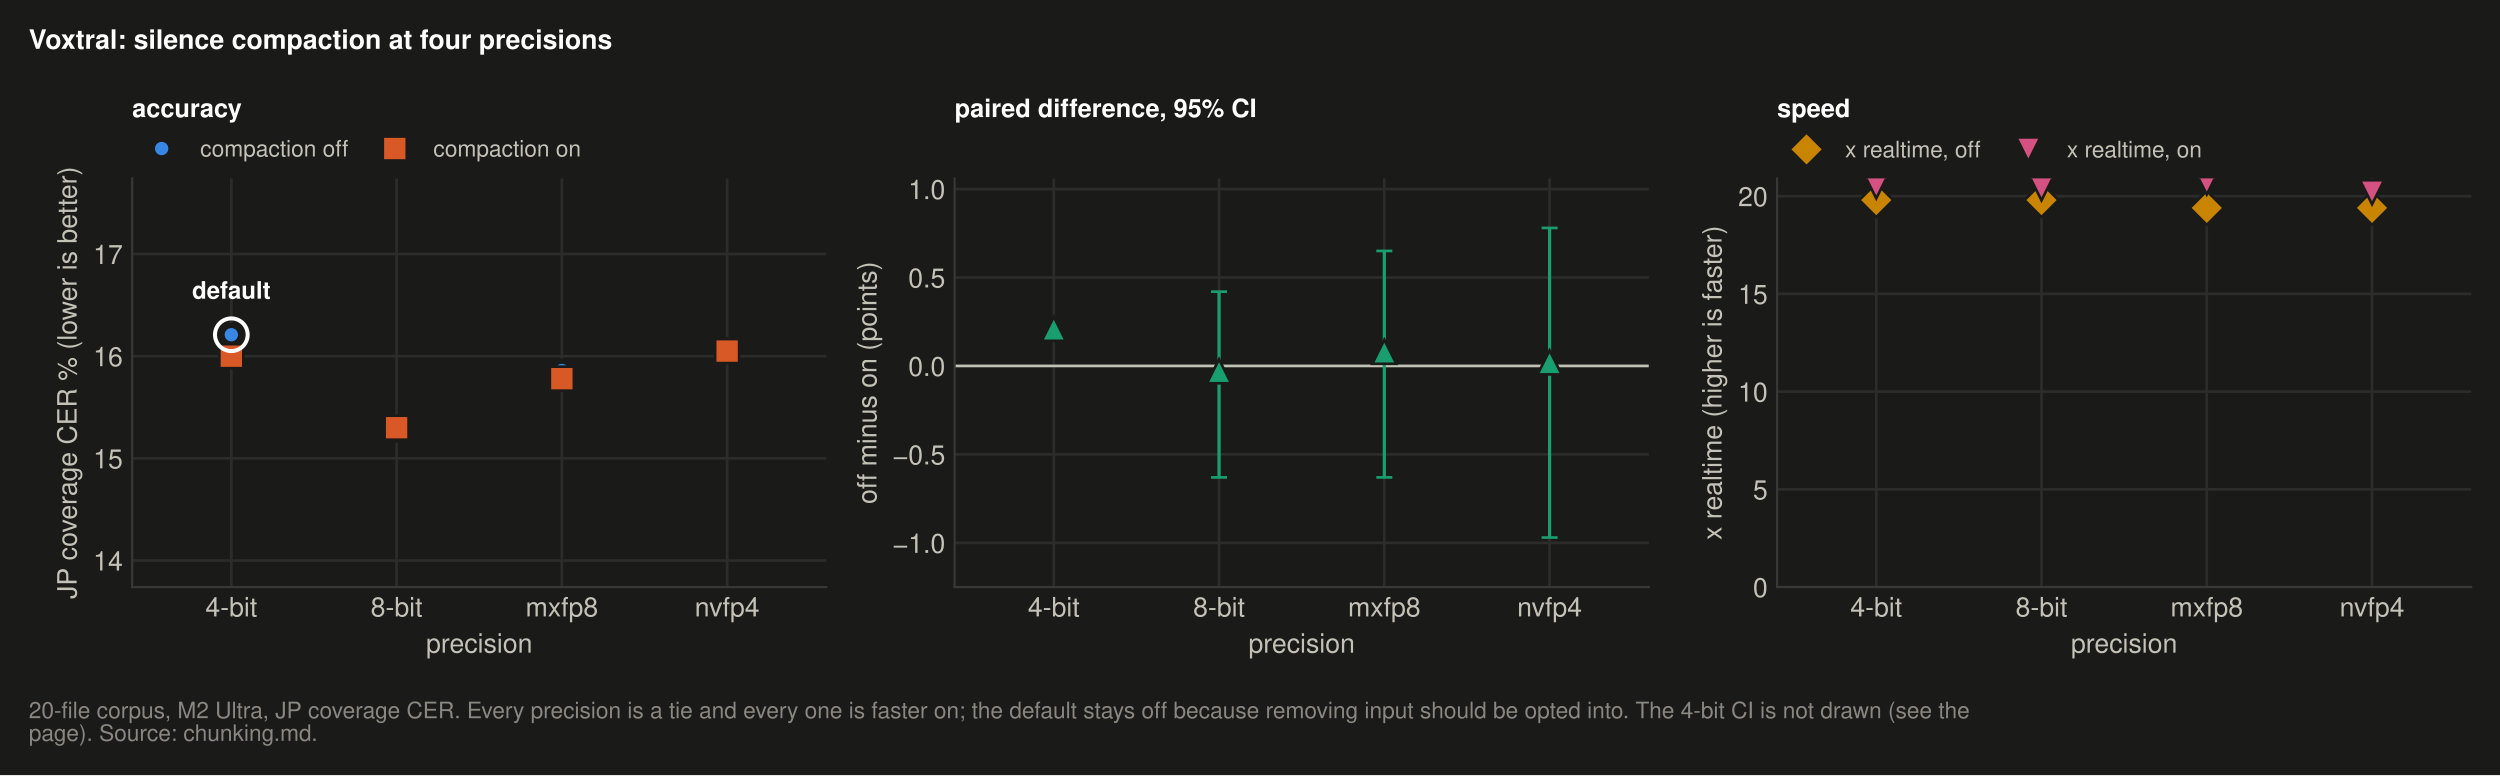
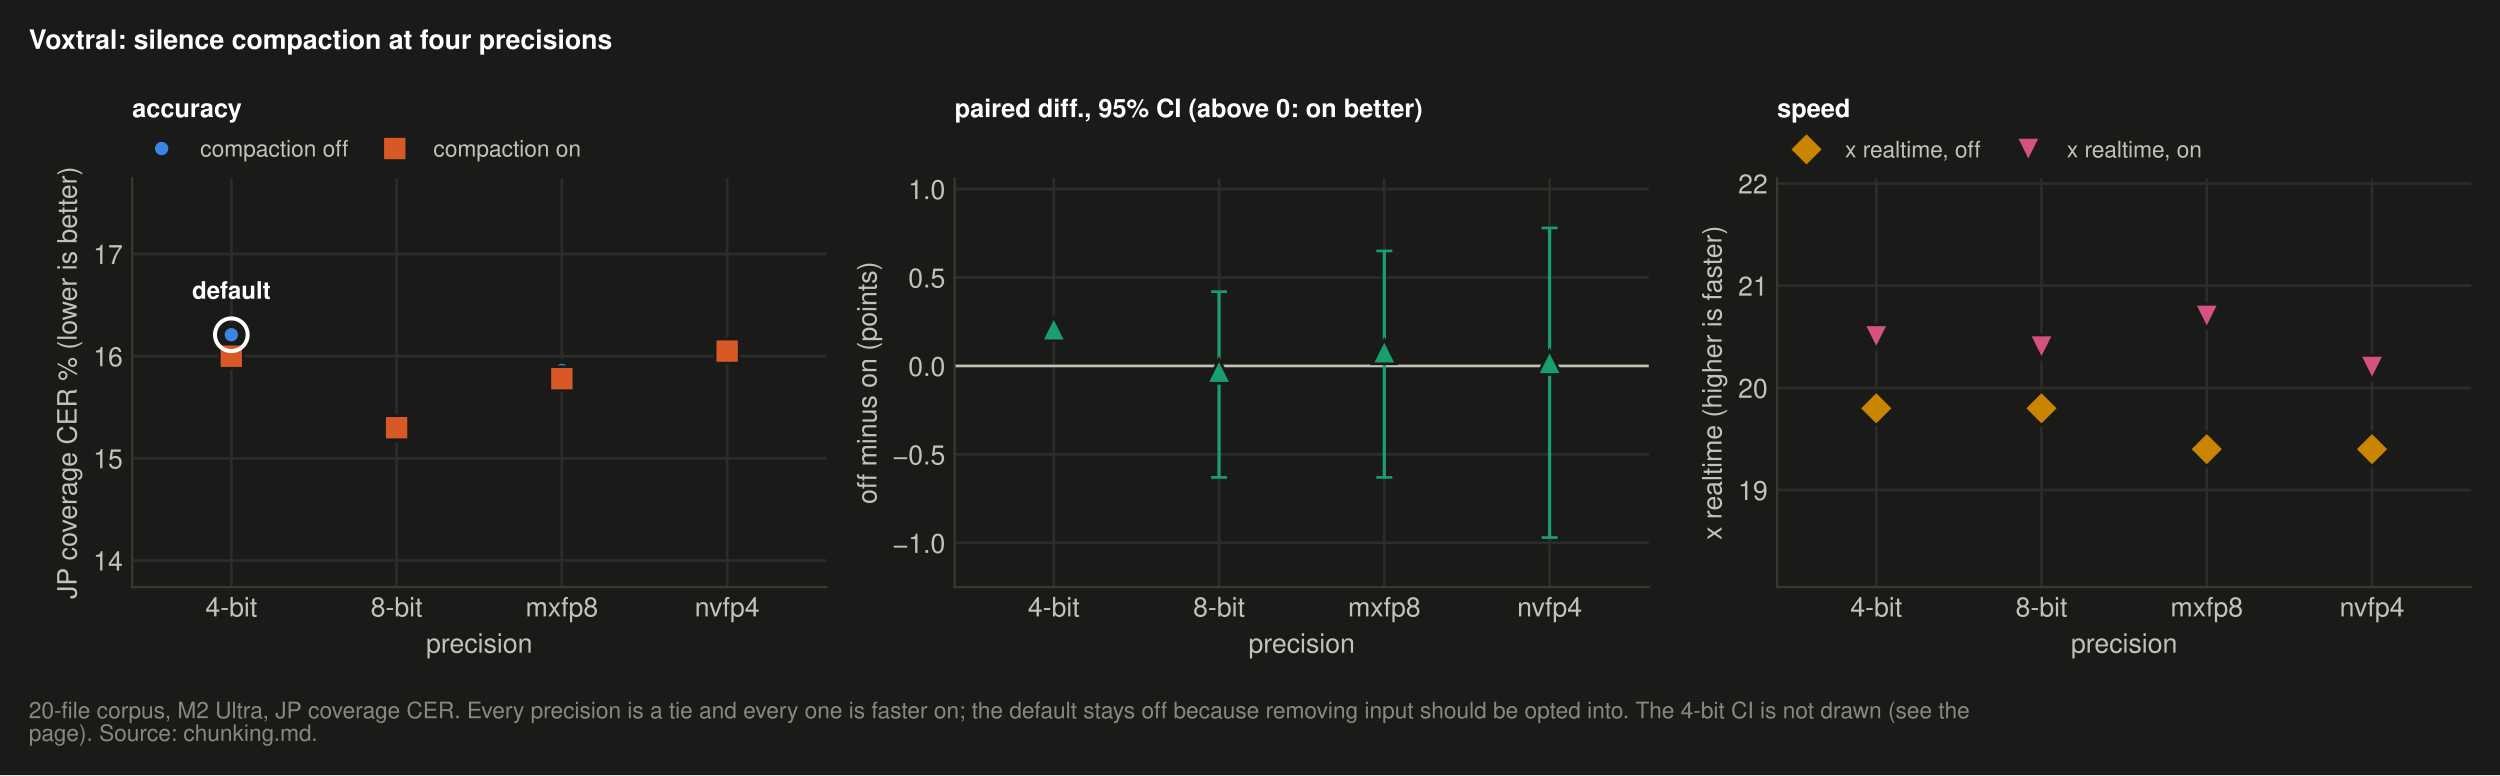
<svg xmlns="http://www.w3.org/2000/svg" xmlns:xlink="http://www.w3.org/1999/xlink" width="937.44pt" height="290.618pt" viewBox="0 0 937.44 290.618" version="1.1">
  <defs>
    <style type="text/css">*{stroke-linejoin: round; stroke-linecap: butt}</style>
  </defs>
  <g id="figure_1">
    <g id="patch_1">
      <path d="M 0 290.618  L 937.44 290.618  L 937.44 0  L 0 0  z " style="fill: #1a1a19" />
    </g>
    <g id="axes_1">
      <g id="patch_2">
        <path d="M 49.56 220.14  L 309.84 220.14  L 309.84 66.905  L 49.56 66.905  z " style="fill: #1a1a19" />
      </g>
      <g id="matplotlib.axis_1">
        <g id="xtick_1">
          <g id="line2d_1">
            <path d="M 86.743 220.14  L 86.743 66.905  " clip-path="url(#p243f5db79e)" style="fill: none; stroke: #2c2c2a; stroke-linecap: round" />
          </g>
          <g id="line2d_2" />
          <g id="text_1">
            <text style="font-size: 10px; font-family: 'Helvetica', 'Arial', 'DejaVu Sans'; text-anchor: middle; fill: #c3c2b7" x="86.743" y="231.14" transform="rotate(-0 86.74286 231.14)">4-bit</text>
          </g>
        </g>
        <g id="xtick_2">
          <g id="line2d_3">
            <path d="M 148.714 220.14  L 148.714 66.905  " clip-path="url(#p243f5db79e)" style="fill: none; stroke: #2c2c2a; stroke-linecap: round" />
          </g>
          <g id="line2d_4" />
          <g id="text_2">
            <text style="font-size: 10px; font-family: 'Helvetica', 'Arial', 'DejaVu Sans'; text-anchor: middle; fill: #c3c2b7" x="148.714" y="231.14" transform="rotate(-0 148.7143 231.14)">8-bit</text>
          </g>
        </g>
        <g id="xtick_3">
          <g id="line2d_5">
            <path d="M 210.686 220.14  L 210.686 66.905  " clip-path="url(#p243f5db79e)" style="fill: none; stroke: #2c2c2a; stroke-linecap: round" />
          </g>
          <g id="line2d_6" />
          <g id="text_3">
            <text style="font-size: 10px; font-family: 'Helvetica', 'Arial', 'DejaVu Sans'; text-anchor: middle; fill: #c3c2b7" x="210.686" y="231.14" transform="rotate(-0 210.6857 231.14)">mxfp8</text>
          </g>
        </g>
        <g id="xtick_4">
          <g id="line2d_7">
            <path d="M 272.657 220.14  L 272.657 66.905  " clip-path="url(#p243f5db79e)" style="fill: none; stroke: #2c2c2a; stroke-linecap: round" />
          </g>
          <g id="line2d_8" />
          <g id="text_4">
            <text style="font-size: 10px; font-family: 'Helvetica', 'Arial', 'DejaVu Sans'; text-anchor: middle; fill: #c3c2b7" x="272.657" y="231.14" transform="rotate(-0 272.6571 231.14)">nvfp4</text>
          </g>
        </g>
        <g id="text_5">
          <text style="font-size: 10px; font-family: 'Helvetica', 'Arial', 'DejaVu Sans'; text-anchor: middle; fill: #c3c2b7" x="179.7" y="244.724" transform="rotate(-0 179.7 244.7244)">precision</text>
        </g>
      </g>
      <g id="matplotlib.axis_2">
        <g id="ytick_1">
          <g id="line2d_9">
            <path d="M 49.56 210.18  L 309.84 210.18  " clip-path="url(#p243f5db79e)" style="fill: none; stroke: #2c2c2a; stroke-linecap: round" />
          </g>
          <g id="line2d_10" />
          <g id="text_6">
            <text style="font-size: 10px; font-family: 'Helvetica', 'Arial', 'DejaVu Sans'; text-anchor: end; fill: #c3c2b7" x="46.06" y="213.93" transform="rotate(-0 46.06 213.9297)">14</text>
          </g>
        </g>
        <g id="ytick_2">
          <g id="line2d_11">
            <path d="M 49.56 171.871  L 309.84 171.871  " clip-path="url(#p243f5db79e)" style="fill: none; stroke: #2c2c2a; stroke-linecap: round" />
          </g>
          <g id="line2d_12" />
          <g id="text_7">
            <text style="font-size: 10px; font-family: 'Helvetica', 'Arial', 'DejaVu Sans'; text-anchor: end; fill: #c3c2b7" x="46.06" y="175.621" transform="rotate(-0 46.06 175.621)">15</text>
          </g>
        </g>
        <g id="ytick_3">
          <g id="line2d_13">
            <path d="M 49.56 133.562  L 309.84 133.562  " clip-path="url(#p243f5db79e)" style="fill: none; stroke: #2c2c2a; stroke-linecap: round" />
          </g>
          <g id="line2d_14" />
          <g id="text_8">
            <text style="font-size: 10px; font-family: 'Helvetica', 'Arial', 'DejaVu Sans'; text-anchor: end; fill: #c3c2b7" x="46.06" y="137.312" transform="rotate(-0 46.06 137.3122)">16</text>
          </g>
        </g>
        <g id="ytick_4">
          <g id="line2d_15">
            <path d="M 49.56 95.253  L 309.84 95.253  " clip-path="url(#p243f5db79e)" style="fill: none; stroke: #2c2c2a; stroke-linecap: round" />
          </g>
          <g id="line2d_16" />
          <g id="text_9">
            <text style="font-size: 10px; font-family: 'Helvetica', 'Arial', 'DejaVu Sans'; text-anchor: end; fill: #c3c2b7" x="46.06" y="99.003" transform="rotate(-0 46.06 99.00347)">17</text>
          </g>
        </g>
        <g id="text_10">
          <text style="font-size: 10px; font-family: 'Helvetica', 'Arial', 'DejaVu Sans'; text-anchor: middle; fill: #c3c2b7" x="28.726" y="143.523" transform="rotate(-90 28.72563 143.5225)">JP coverage CER % (lower is better)</text>
        </g>
      </g>
      <g id="patch_3">
        <path d="M 49.56 220.14  L 49.56 66.905  " style="fill: none; stroke: #383835; stroke-width: 0.8; stroke-linejoin: miter; stroke-linecap: square" />
      </g>
      <g id="patch_4">
        <path d="M 49.56 220.14  L 309.84 220.14  " style="fill: none; stroke: #383835; stroke-width: 0.8; stroke-linejoin: miter; stroke-linecap: square" />
      </g>
      <g id="line2d_17">
        <defs>
          <path id="m3d7b4c0e3e" d="M 0 3.5  C 0.928 3.5 1.819 3.131 2.475 2.475  C 3.131 1.819 3.5 0.928 3.5 0  C 3.5 -0.928 3.131 -1.819 2.475 -2.475  C 1.819 -3.131 0.928 -3.5 0 -3.5  C -0.928 -3.5 -1.819 -3.131 -2.475 -2.475  C -3.131 -1.819 -3.5 -0.928 -3.5 0  C -3.5 0.928 -3.131 1.819 -2.475 2.475  C -1.819 3.131 -0.928 3.5 0 3.5  z " style="stroke: #1a1a19; stroke-width: 2" />
        </defs>
        <g clip-path="url(#p243f5db79e)">
          <use xlink:href="#m3d7b4c0e3e" x="86.743" y="125.517" style="fill: #3987e5; stroke: #1a1a19; stroke-width: 2" />
          <use xlink:href="#m3d7b4c0e3e" x="148.714" y="161.528" style="fill: #3987e5; stroke: #1a1a19; stroke-width: 2" />
          <use xlink:href="#m3d7b4c0e3e" x="210.686" y="138.925" style="fill: #3987e5; stroke: #1a1a19; stroke-width: 2" />
          <use xlink:href="#m3d7b4c0e3e" x="272.657" y="130.881" style="fill: #3987e5; stroke: #1a1a19; stroke-width: 2" />
        </g>
      </g>
      <g id="line2d_18">
        <defs>
          <path id="m81e0faa51b" d="M -4.5 4.5  L 4.5 4.5  L 4.5 -4.5  L -4.5 -4.5  z " style="stroke: #1a1a19; stroke-linejoin: miter" />
        </defs>
        <g clip-path="url(#p243f5db79e)">
          <use xlink:href="#m81e0faa51b" x="86.743" y="133.562" style="fill: #d95926; stroke: #1a1a19; stroke-linejoin: miter" />
          <use xlink:href="#m81e0faa51b" x="148.714" y="160.378" style="fill: #d95926; stroke: #1a1a19; stroke-linejoin: miter" />
          <use xlink:href="#m81e0faa51b" x="210.686" y="141.99" style="fill: #d95926; stroke: #1a1a19; stroke-linejoin: miter" />
          <use xlink:href="#m81e0faa51b" x="272.657" y="131.647" style="fill: #d95926; stroke: #1a1a19; stroke-linejoin: miter" />
        </g>
      </g>
      <g id="text_11">
        <text style="font-weight: 700; font-size: 9px; font-family: 'Helvetica', 'Arial', 'DejaVu Sans'; text-anchor: middle; fill: #ffffff" x="86.743" y="111.988" transform="rotate(-0 86.74286 111.9881)">default</text>
      </g>
      <g id="text_12">
        <text style="font-weight: 700; font-size: 9.5px; font-family: 'Helvetica', 'Arial', 'DejaVu Sans'; text-anchor: start; fill: #ffffff" x="49.56" y="43.905" transform="rotate(-0 49.56 43.905)">accuracy</text>
      </g>
      <g id="PathCollection_1">
        <path d="M 86.743 131.641  C 88.367 131.641 89.925 130.996 91.073 129.848  C 92.221 128.699 92.867 127.141 92.867 125.517  C 92.867 123.893 92.221 122.336 91.073 121.187  C 89.925 120.039 88.367 119.394 86.743 119.394  C 85.119 119.394 83.561 120.039 82.413 121.187  C 81.264 122.336 80.619 123.893 80.619 125.517  C 80.619 127.141 81.264 128.699 82.413 129.848  C 83.561 130.996 85.119 131.641 86.743 131.641  L 86.743 131.641  z " clip-path="url(#p243f5db79e)" style="fill: none; stroke: #ffffff; stroke-width: 1.5" />
      </g>
      <g id="legend_1">
        <g id="line2d_19">
          <g>
            <use xlink:href="#m3d7b4c0e3e" x="60.61" y="55.694" style="fill: #3987e5; stroke: #1a1a19; stroke-width: 2" />
          </g>
        </g>
        <g id="text_13">
          <text style="font-size: 8.5px; font-family: 'Helvetica', 'Arial', 'DejaVu Sans'; text-anchor: start; fill: #c3c2b7" x="75.06" y="58.669" transform="rotate(-0 75.06 58.66858)">compaction off</text>
        </g>
        <g id="line2d_20">
          <g>
            <use xlink:href="#m81e0faa51b" x="148.036" y="55.694" style="fill: #d95926; stroke: #1a1a19; stroke-linejoin: miter" />
          </g>
        </g>
        <g id="text_14">
          <text style="font-size: 8.5px; font-family: 'Helvetica', 'Arial', 'DejaVu Sans'; text-anchor: start; fill: #c3c2b7" x="162.486" y="58.669" transform="rotate(-0 162.4865 58.66858)">compaction on</text>
        </g>
      </g>
    </g>
    <g id="axes_2">
      <g id="patch_5">
        <path d="M 357.96 220.14  L 618.24 220.14  L 618.24 66.905  L 357.96 66.905  z " style="fill: #1a1a19" />
      </g>
      <g id="matplotlib.axis_3">
        <g id="xtick_5">
          <g id="line2d_21">
            <path d="M 395.143 220.14  L 395.143 66.905  " clip-path="url(#p7eb37c98ff)" style="fill: none; stroke: #2c2c2a; stroke-linecap: round" />
          </g>
          <g id="line2d_22" />
          <g id="text_15">
            <text style="font-size: 10px; font-family: 'Helvetica', 'Arial', 'DejaVu Sans'; text-anchor: middle; fill: #c3c2b7" x="395.143" y="231.14" transform="rotate(-0 395.1429 231.14)">4-bit</text>
          </g>
        </g>
        <g id="xtick_6">
          <g id="line2d_23">
            <path d="M 457.114 220.14  L 457.114 66.905  " clip-path="url(#p7eb37c98ff)" style="fill: none; stroke: #2c2c2a; stroke-linecap: round" />
          </g>
          <g id="line2d_24" />
          <g id="text_16">
            <text style="font-size: 10px; font-family: 'Helvetica', 'Arial', 'DejaVu Sans'; text-anchor: middle; fill: #c3c2b7" x="457.114" y="231.14" transform="rotate(-0 457.1143 231.14)">8-bit</text>
          </g>
        </g>
        <g id="xtick_7">
          <g id="line2d_25">
            <path d="M 519.086 220.14  L 519.086 66.905  " clip-path="url(#p7eb37c98ff)" style="fill: none; stroke: #2c2c2a; stroke-linecap: round" />
          </g>
          <g id="line2d_26" />
          <g id="text_17">
            <text style="font-size: 10px; font-family: 'Helvetica', 'Arial', 'DejaVu Sans'; text-anchor: middle; fill: #c3c2b7" x="519.086" y="231.14" transform="rotate(-0 519.0857 231.14)">mxfp8</text>
          </g>
        </g>
        <g id="xtick_8">
          <g id="line2d_27">
            <path d="M 581.057 220.14  L 581.057 66.905  " clip-path="url(#p7eb37c98ff)" style="fill: none; stroke: #2c2c2a; stroke-linecap: round" />
          </g>
          <g id="line2d_28" />
          <g id="text_18">
            <text style="font-size: 10px; font-family: 'Helvetica', 'Arial', 'DejaVu Sans'; text-anchor: middle; fill: #c3c2b7" x="581.057" y="231.14" transform="rotate(-0 581.0571 231.14)">nvfp4</text>
          </g>
        </g>
        <g id="text_19">
          <text style="font-size: 10px; font-family: 'Helvetica', 'Arial', 'DejaVu Sans'; text-anchor: middle; fill: #c3c2b7" x="488.1" y="244.724" transform="rotate(-0 488.1 244.7244)">precision</text>
        </g>
      </g>
      <g id="matplotlib.axis_4">
        <g id="ytick_5">
          <g id="line2d_29">
            <path d="M 357.96 203.556  L 618.24 203.556  " clip-path="url(#p7eb37c98ff)" style="fill: none; stroke: #2c2c2a; stroke-linecap: round" />
          </g>
          <g id="line2d_30" />
          <g id="text_20">
            <text style="font-size: 10px; font-family: 'Helvetica', 'Arial', 'DejaVu Sans'; text-anchor: end; fill: #c3c2b7" x="354.46" y="207.306" transform="rotate(-0 354.46 207.3061)">−1.0</text>
          </g>
        </g>
        <g id="ytick_6">
          <g id="line2d_31">
            <path d="M 357.96 170.388  L 618.24 170.388  " clip-path="url(#p7eb37c98ff)" style="fill: none; stroke: #2c2c2a; stroke-linecap: round" />
          </g>
          <g id="line2d_32" />
          <g id="text_21">
            <text style="font-size: 10px; font-family: 'Helvetica', 'Arial', 'DejaVu Sans'; text-anchor: end; fill: #c3c2b7" x="354.46" y="174.138" transform="rotate(-0 354.46 174.1384)">−0.5</text>
          </g>
        </g>
        <g id="ytick_7">
          <g id="line2d_33">
            <path d="M 357.96 137.221  L 618.24 137.221  " clip-path="url(#p7eb37c98ff)" style="fill: none; stroke: #2c2c2a; stroke-linecap: round" />
          </g>
          <g id="line2d_34" />
          <g id="text_22">
            <text style="font-size: 10px; font-family: 'Helvetica', 'Arial', 'DejaVu Sans'; text-anchor: end; fill: #c3c2b7" x="354.46" y="140.971" transform="rotate(-0 354.46 140.9706)">0.0</text>
          </g>
        </g>
        <g id="ytick_8">
          <g id="line2d_35">
            <path d="M 357.96 104.053  L 618.24 104.053  " clip-path="url(#p7eb37c98ff)" style="fill: none; stroke: #2c2c2a; stroke-linecap: round" />
          </g>
          <g id="line2d_36" />
          <g id="text_23">
            <text style="font-size: 10px; font-family: 'Helvetica', 'Arial', 'DejaVu Sans'; text-anchor: end; fill: #c3c2b7" x="354.46" y="107.803" transform="rotate(-0 354.46 107.8029)">0.5</text>
          </g>
        </g>
        <g id="ytick_9">
          <g id="line2d_37">
            <path d="M 357.96 70.885  L 618.24 70.885  " clip-path="url(#p7eb37c98ff)" style="fill: none; stroke: #2c2c2a; stroke-linecap: round" />
          </g>
          <g id="line2d_38" />
          <g id="text_24">
            <text style="font-size: 10px; font-family: 'Helvetica', 'Arial', 'DejaVu Sans'; text-anchor: end; fill: #c3c2b7" x="354.46" y="74.635" transform="rotate(-0 354.46 74.63513)">1.0</text>
          </g>
        </g>
        <g id="text_25">
          <text style="font-size: 10px; font-family: 'Helvetica', 'Arial', 'DejaVu Sans'; text-anchor: middle; fill: #c3c2b7" x="328.635" y="143.523" transform="rotate(-90 328.635 143.5225)">off minus on (points)</text>
        </g>
      </g>
      <g id="line2d_39">
        <path d="M 357.96 137.221  L 618.24 137.221  " clip-path="url(#p7eb37c98ff)" style="fill: none; stroke: #c3c2b7; stroke-linecap: round" />
      </g>
      <g id="LineCollection_1">
        <path d="M 457.114 179.012  L 457.114 109.36  " clip-path="url(#p7eb37c98ff)" style="fill: none; stroke: #199e70; stroke-width: 1.2" />
        <path d="M 519.086 179.012  L 519.086 94.103  " clip-path="url(#p7eb37c98ff)" style="fill: none; stroke: #199e70; stroke-width: 1.2" />
        <path d="M 581.057 201.566  L 581.057 85.479  " clip-path="url(#p7eb37c98ff)" style="fill: none; stroke: #199e70; stroke-width: 1.2" />
      </g>
      <g id="line2d_40">
        <defs>
          <path id="m2e1cc6d336" d="M 3 0  L -3 -0  " style="stroke: #199e70" />
        </defs>
        <g clip-path="url(#p7eb37c98ff)">
          <use xlink:href="#m2e1cc6d336" x="457.114" y="179.012" style="fill: #1f77b4; stroke: #199e70" />
          <use xlink:href="#m2e1cc6d336" x="519.086" y="179.012" style="fill: #1f77b4; stroke: #199e70" />
          <use xlink:href="#m2e1cc6d336" x="581.057" y="201.566" style="fill: #1f77b4; stroke: #199e70" />
        </g>
      </g>
      <g id="line2d_41">
        <g clip-path="url(#p7eb37c98ff)">
          <use xlink:href="#m2e1cc6d336" x="457.114" y="109.36" style="fill: #1f77b4; stroke: #199e70" />
          <use xlink:href="#m2e1cc6d336" x="519.086" y="94.103" style="fill: #1f77b4; stroke: #199e70" />
          <use xlink:href="#m2e1cc6d336" x="581.057" y="85.479" style="fill: #1f77b4; stroke: #199e70" />
        </g>
      </g>
      <g id="patch_6">
        <path d="M 357.96 220.14  L 357.96 66.905  " style="fill: none; stroke: #383835; stroke-width: 0.8; stroke-linejoin: miter; stroke-linecap: square" />
      </g>
      <g id="patch_7">
        <path d="M 357.96 220.14  L 618.24 220.14  " style="fill: none; stroke: #383835; stroke-width: 0.8; stroke-linejoin: miter; stroke-linecap: square" />
      </g>
      <g id="line2d_42">
        <defs>
          <path id="m14c831bd54" d="M 0 -4.5  L -4.5 4.5  L 4.5 4.5  z " style="stroke: #1a1a19; stroke-linejoin: miter" />
        </defs>
        <g clip-path="url(#p7eb37c98ff)">
          <use xlink:href="#m14c831bd54" x="395.143" y="123.29" style="fill: #199e70; stroke: #1a1a19; stroke-linejoin: miter" />
          <use xlink:href="#m14c831bd54" x="457.114" y="139.211" style="fill: #199e70; stroke: #1a1a19; stroke-linejoin: miter" />
          <use xlink:href="#m14c831bd54" x="519.086" y="131.914" style="fill: #199e70; stroke: #1a1a19; stroke-linejoin: miter" />
          <use xlink:href="#m14c831bd54" x="581.057" y="135.894" style="fill: #199e70; stroke: #1a1a19; stroke-linejoin: miter" />
        </g>
      </g>
      <g id="text_26">
-         <text style="font-weight: 700; font-size: 9.5px; font-family: 'Helvetica', 'Arial', 'DejaVu Sans'; text-anchor: start; fill: #ffffff" x="357.96" y="43.905" transform="rotate(-0 357.96 43.905)">paired difference, 95% CI</text>
+         <text style="font-weight: 700; font-size: 9.5px; font-family: 'Helvetica', 'Arial', 'DejaVu Sans'; text-anchor: start; fill: #ffffff" x="357.96" y="43.905" transform="rotate(-0 357.96 43.905)">paired diff., 95% CI (above 0: on better)</text>
      </g>
    </g>
    <g id="axes_3">
      <g id="patch_8">
        <path d="M 666.36 220.14  L 926.64 220.14  L 926.64 66.905  L 666.36 66.905  z " style="fill: #1a1a19" />
      </g>
      <g id="matplotlib.axis_5">
        <g id="xtick_9">
          <g id="line2d_43">
            <path d="M 703.543 220.14  L 703.543 66.905  " clip-path="url(#pfc6123bffb)" style="fill: none; stroke: #2c2c2a; stroke-linecap: round" />
          </g>
          <g id="line2d_44" />
          <g id="text_27">
            <text style="font-size: 10px; font-family: 'Helvetica', 'Arial', 'DejaVu Sans'; text-anchor: middle; fill: #c3c2b7" x="703.543" y="231.14" transform="rotate(-0 703.5429 231.14)">4-bit</text>
          </g>
        </g>
        <g id="xtick_10">
          <g id="line2d_45">
            <path d="M 765.514 220.14  L 765.514 66.905  " clip-path="url(#pfc6123bffb)" style="fill: none; stroke: #2c2c2a; stroke-linecap: round" />
          </g>
          <g id="line2d_46" />
          <g id="text_28">
            <text style="font-size: 10px; font-family: 'Helvetica', 'Arial', 'DejaVu Sans'; text-anchor: middle; fill: #c3c2b7" x="765.514" y="231.14" transform="rotate(-0 765.5143 231.14)">8-bit</text>
          </g>
        </g>
        <g id="xtick_11">
          <g id="line2d_47">
            <path d="M 827.486 220.14  L 827.486 66.905  " clip-path="url(#pfc6123bffb)" style="fill: none; stroke: #2c2c2a; stroke-linecap: round" />
          </g>
          <g id="line2d_48" />
          <g id="text_29">
            <text style="font-size: 10px; font-family: 'Helvetica', 'Arial', 'DejaVu Sans'; text-anchor: middle; fill: #c3c2b7" x="827.486" y="231.14" transform="rotate(-0 827.4857 231.14)">mxfp8</text>
          </g>
        </g>
        <g id="xtick_12">
          <g id="line2d_49">
            <path d="M 889.457 220.14  L 889.457 66.905  " clip-path="url(#pfc6123bffb)" style="fill: none; stroke: #2c2c2a; stroke-linecap: round" />
          </g>
          <g id="line2d_50" />
          <g id="text_30">
            <text style="font-size: 10px; font-family: 'Helvetica', 'Arial', 'DejaVu Sans'; text-anchor: middle; fill: #c3c2b7" x="889.457" y="231.14" transform="rotate(-0 889.4571 231.14)">nvfp4</text>
          </g>
        </g>
        <g id="text_31">
          <text style="font-size: 10px; font-family: 'Helvetica', 'Arial', 'DejaVu Sans'; text-anchor: middle; fill: #c3c2b7" x="796.5" y="244.724" transform="rotate(-0 796.5 244.7244)">precision</text>
        </g>
      </g>
      <g id="matplotlib.axis_6">
        <g id="ytick_10">
          <g id="line2d_51">
-             <path d="M 666.36 220.14  L 926.64 220.14  " clip-path="url(#pfc6123bffb)" style="fill: none; stroke: #2c2c2a; stroke-linecap: round" />
+             <path d="M 666.36 183.747  L 926.64 183.747  " clip-path="url(#pfc6123bffb)" style="fill: none; stroke: #2c2c2a; stroke-linecap: round" />
          </g>
          <g id="line2d_52" />
          <g id="text_32">
-             <text style="font-size: 10px; font-family: 'Helvetica', 'Arial', 'DejaVu Sans'; text-anchor: end; fill: #c3c2b7" x="662.86" y="223.89" transform="rotate(-0 662.86 223.89)">0</text>
+             <text style="font-size: 10px; font-family: 'Helvetica', 'Arial', 'DejaVu Sans'; text-anchor: end; fill: #c3c2b7" x="662.86" y="187.497" transform="rotate(-0 662.86 187.4967)">19</text>
          </g>
        </g>
        <g id="ytick_11">
          <g id="line2d_53">
-             <path d="M 666.36 183.495  L 926.64 183.495  " clip-path="url(#pfc6123bffb)" style="fill: none; stroke: #2c2c2a; stroke-linecap: round" />
+             <path d="M 666.36 145.438  L 926.64 145.438  " clip-path="url(#pfc6123bffb)" style="fill: none; stroke: #2c2c2a; stroke-linecap: round" />
          </g>
          <g id="line2d_54" />
          <g id="text_33">
-             <text style="font-size: 10px; font-family: 'Helvetica', 'Arial', 'DejaVu Sans'; text-anchor: end; fill: #c3c2b7" x="662.86" y="187.245" transform="rotate(-0 662.86 187.2449)">5</text>
+             <text style="font-size: 10px; font-family: 'Helvetica', 'Arial', 'DejaVu Sans'; text-anchor: end; fill: #c3c2b7" x="662.86" y="149.188" transform="rotate(-0 662.86 149.1879)">20</text>
          </g>
        </g>
        <g id="ytick_12">
          <g id="line2d_55">
-             <path d="M 666.36 146.85  L 926.64 146.85  " clip-path="url(#pfc6123bffb)" style="fill: none; stroke: #2c2c2a; stroke-linecap: round" />
+             <path d="M 666.36 107.129  L 926.64 107.129  " clip-path="url(#pfc6123bffb)" style="fill: none; stroke: #2c2c2a; stroke-linecap: round" />
          </g>
          <g id="line2d_56" />
          <g id="text_34">
-             <text style="font-size: 10px; font-family: 'Helvetica', 'Arial', 'DejaVu Sans'; text-anchor: end; fill: #c3c2b7" x="662.86" y="150.6" transform="rotate(-0 662.86 150.5999)">10</text>
+             <text style="font-size: 10px; font-family: 'Helvetica', 'Arial', 'DejaVu Sans'; text-anchor: end; fill: #c3c2b7" x="662.86" y="110.879" transform="rotate(-0 662.86 110.8792)">21</text>
          </g>
        </g>
        <g id="ytick_13">
          <g id="line2d_57">
-             <path d="M 666.36 110.205  L 926.64 110.205  " clip-path="url(#pfc6123bffb)" style="fill: none; stroke: #2c2c2a; stroke-linecap: round" />
+             <path d="M 666.36 68.82  L 926.64 68.82  " clip-path="url(#pfc6123bffb)" style="fill: none; stroke: #2c2c2a; stroke-linecap: round" />
          </g>
          <g id="line2d_58" />
          <g id="text_35">
-             <text style="font-size: 10px; font-family: 'Helvetica', 'Arial', 'DejaVu Sans'; text-anchor: end; fill: #c3c2b7" x="662.86" y="113.955" transform="rotate(-0 662.86 113.9548)">15</text>
-           </g>
-         </g>
-         <g id="ytick_14">
-           <g id="line2d_59">
-             <path d="M 666.36 73.56  L 926.64 73.56  " clip-path="url(#pfc6123bffb)" style="fill: none; stroke: #2c2c2a; stroke-linecap: round" />
-           </g>
-           <g id="line2d_60" />
-           <g id="text_36">
-             <text style="font-size: 10px; font-family: 'Helvetica', 'Arial', 'DejaVu Sans'; text-anchor: end; fill: #c3c2b7" x="662.86" y="77.31" transform="rotate(-0 662.86 77.30974)">20</text>
-           </g>
-         </g>
-         <g id="text_37">
+             <text style="font-size: 10px; font-family: 'Helvetica', 'Arial', 'DejaVu Sans'; text-anchor: end; fill: #c3c2b7" x="662.86" y="72.57" transform="rotate(-0 662.86 72.57044)">22</text>
+           </g>
+         </g>
+         <g id="text_36">
          <text style="font-size: 10px; font-family: 'Helvetica', 'Arial', 'DejaVu Sans'; text-anchor: middle; fill: #c3c2b7" x="645.526" y="143.523" transform="rotate(-90 645.5256 143.5225)">x realtime (higher is faster)</text>
        </g>
      </g>
      <g id="patch_9">
        <path d="M 666.36 220.14  L 666.36 66.905  " style="fill: none; stroke: #383835; stroke-width: 0.8; stroke-linejoin: miter; stroke-linecap: square" />
      </g>
      <g id="patch_10">
        <path d="M 666.36 220.14  L 926.64 220.14  " style="fill: none; stroke: #383835; stroke-width: 0.8; stroke-linejoin: miter; stroke-linecap: square" />
      </g>
-       <g id="line2d_61">
+       <g id="line2d_59">
        <defs>
          <path id="m4003d0889e" d="M -0 6.364  L 6.364 0  L 0 -6.364  L -6.364 -0  z " style="stroke: #1a1a19; stroke-linejoin: miter" />
        </defs>
        <g clip-path="url(#pfc6123bffb)">
-           <use xlink:href="#m4003d0889e" x="703.543" y="75.026" style="fill: #c98500; stroke: #1a1a19; stroke-linejoin: miter" />
-           <use xlink:href="#m4003d0889e" x="765.514" y="75.026" style="fill: #c98500; stroke: #1a1a19; stroke-linejoin: miter" />
-           <use xlink:href="#m4003d0889e" x="827.486" y="77.957" style="fill: #c98500; stroke: #1a1a19; stroke-linejoin: miter" />
-           <use xlink:href="#m4003d0889e" x="889.457" y="77.957" style="fill: #c98500; stroke: #1a1a19; stroke-linejoin: miter" />
-         </g>
-       </g>
-       <g id="line2d_62">
+           <use xlink:href="#m4003d0889e" x="703.543" y="153.1" style="fill: #c98500; stroke: #1a1a19; stroke-linejoin: miter" />
+           <use xlink:href="#m4003d0889e" x="765.514" y="153.1" style="fill: #c98500; stroke: #1a1a19; stroke-linejoin: miter" />
+           <use xlink:href="#m4003d0889e" x="827.486" y="168.423" style="fill: #c98500; stroke: #1a1a19; stroke-linejoin: miter" />
+           <use xlink:href="#m4003d0889e" x="889.457" y="168.423" style="fill: #c98500; stroke: #1a1a19; stroke-linejoin: miter" />
+         </g>
+       </g>
+       <g id="line2d_60">
        <defs>
          <path id="mdcf7008163" d="M -0 4.5  L 4.5 -4.5  L -4.5 -4.5  z " style="stroke: #1a1a19; stroke-linejoin: miter" />
        </defs>
        <g clip-path="url(#pfc6123bffb)">
-           <use xlink:href="#mdcf7008163" x="703.543" y="69.895" style="fill: #d55181; stroke: #1a1a19; stroke-linejoin: miter" />
-           <use xlink:href="#mdcf7008163" x="765.514" y="70.628" style="fill: #d55181; stroke: #1a1a19; stroke-linejoin: miter" />
-           <use xlink:href="#mdcf7008163" x="827.486" y="68.429" style="fill: #d55181; stroke: #1a1a19; stroke-linejoin: miter" />
-           <use xlink:href="#mdcf7008163" x="889.457" y="72.094" style="fill: #d55181; stroke: #1a1a19; stroke-linejoin: miter" />
-         </g>
-       </g>
-       <g id="text_38">
+           <use xlink:href="#mdcf7008163" x="703.543" y="126.284" style="fill: #d55181; stroke: #1a1a19; stroke-linejoin: miter" />
+           <use xlink:href="#mdcf7008163" x="765.514" y="130.114" style="fill: #d55181; stroke: #1a1a19; stroke-linejoin: miter" />
+           <use xlink:href="#mdcf7008163" x="827.486" y="118.622" style="fill: #d55181; stroke: #1a1a19; stroke-linejoin: miter" />
+           <use xlink:href="#mdcf7008163" x="889.457" y="137.776" style="fill: #d55181; stroke: #1a1a19; stroke-linejoin: miter" />
+         </g>
+       </g>
+       <g id="text_37">
        <text style="font-weight: 700; font-size: 9.5px; font-family: 'Helvetica', 'Arial', 'DejaVu Sans'; text-anchor: start; fill: #ffffff" x="666.36" y="43.905" transform="rotate(-0 666.36 43.905)">speed</text>
      </g>
      <g id="legend_2">
-         <g id="line2d_63">
+         <g id="line2d_61">
          <g>
            <use xlink:href="#m4003d0889e" x="677.41" y="56.021" style="fill: #c98500; stroke: #1a1a19; stroke-linejoin: miter" />
          </g>
        </g>
-         <g id="text_39">
+         <g id="text_38">
          <text style="font-size: 8.5px; font-family: 'Helvetica', 'Arial', 'DejaVu Sans'; text-anchor: start; fill: #c3c2b7" x="691.86" y="58.996" transform="rotate(-0 691.86 58.99596)">x realtime, off</text>
        </g>
-         <g id="line2d_64">
+         <g id="line2d_62">
          <g>
            <use xlink:href="#mdcf7008163" x="760.575" y="56.021" style="fill: #d55181; stroke: #1a1a19; stroke-linejoin: miter" />
          </g>
        </g>
-         <g id="text_40">
+         <g id="text_39">
          <text style="font-size: 8.5px; font-family: 'Helvetica', 'Arial', 'DejaVu Sans'; text-anchor: start; fill: #c3c2b7" x="775.025" y="58.996" transform="rotate(-0 775.0245 58.99596)">x realtime, on</text>
        </g>
      </g>
    </g>
+     <g id="text_40">
+       <text style="font-weight: 700; font-size: 10px; font-family: 'Helvetica', 'Arial', 'DejaVu Sans'; text-anchor: start; fill: #ffffff" x="10.8" y="18.3" transform="rotate(-0 10.8 18.3)">Voxtral: silence compaction at four precisions</text>
+     </g>
    <g id="text_41">
-       <text style="font-weight: 700; font-size: 10px; font-family: 'Helvetica', 'Arial', 'DejaVu Sans'; text-anchor: start; fill: #ffffff" x="10.8" y="18.3" transform="rotate(-0 10.8 18.3)">Voxtral: silence compaction at four precisions</text>
-     </g>
-     <g id="text_42">
      <text style="font-size: 8.5px; font-family: 'Helvetica', 'Arial', 'DejaVu Sans'; fill: #898781" transform="translate(10.8 269.3016)">20-file corpus, M2 Ultra, JP coverage CER. Every precision is a tie and every one is faster on; the default stays off because removing input should be opted into. The 4-bit CI is not drawn (see the</text>
      <text style="font-size: 8.5px; font-family: 'Helvetica', 'Arial', 'DejaVu Sans'; fill: #898781" transform="translate(10.8 277.8104)">page). Source: chunking.md.</text>
    </g>
  </g>
  <defs>
    <clipPath id="p243f5db79e">
      <rect x="49.56" y="66.905" width="260.28" height="153.235" />
    </clipPath>
    <clipPath id="p7eb37c98ff">
      <rect x="357.96" y="66.905" width="260.28" height="153.235" />
    </clipPath>
    <clipPath id="pfc6123bffb">
      <rect x="666.36" y="66.905" width="260.28" height="153.235" />
    </clipPath>
  </defs>
</svg>
